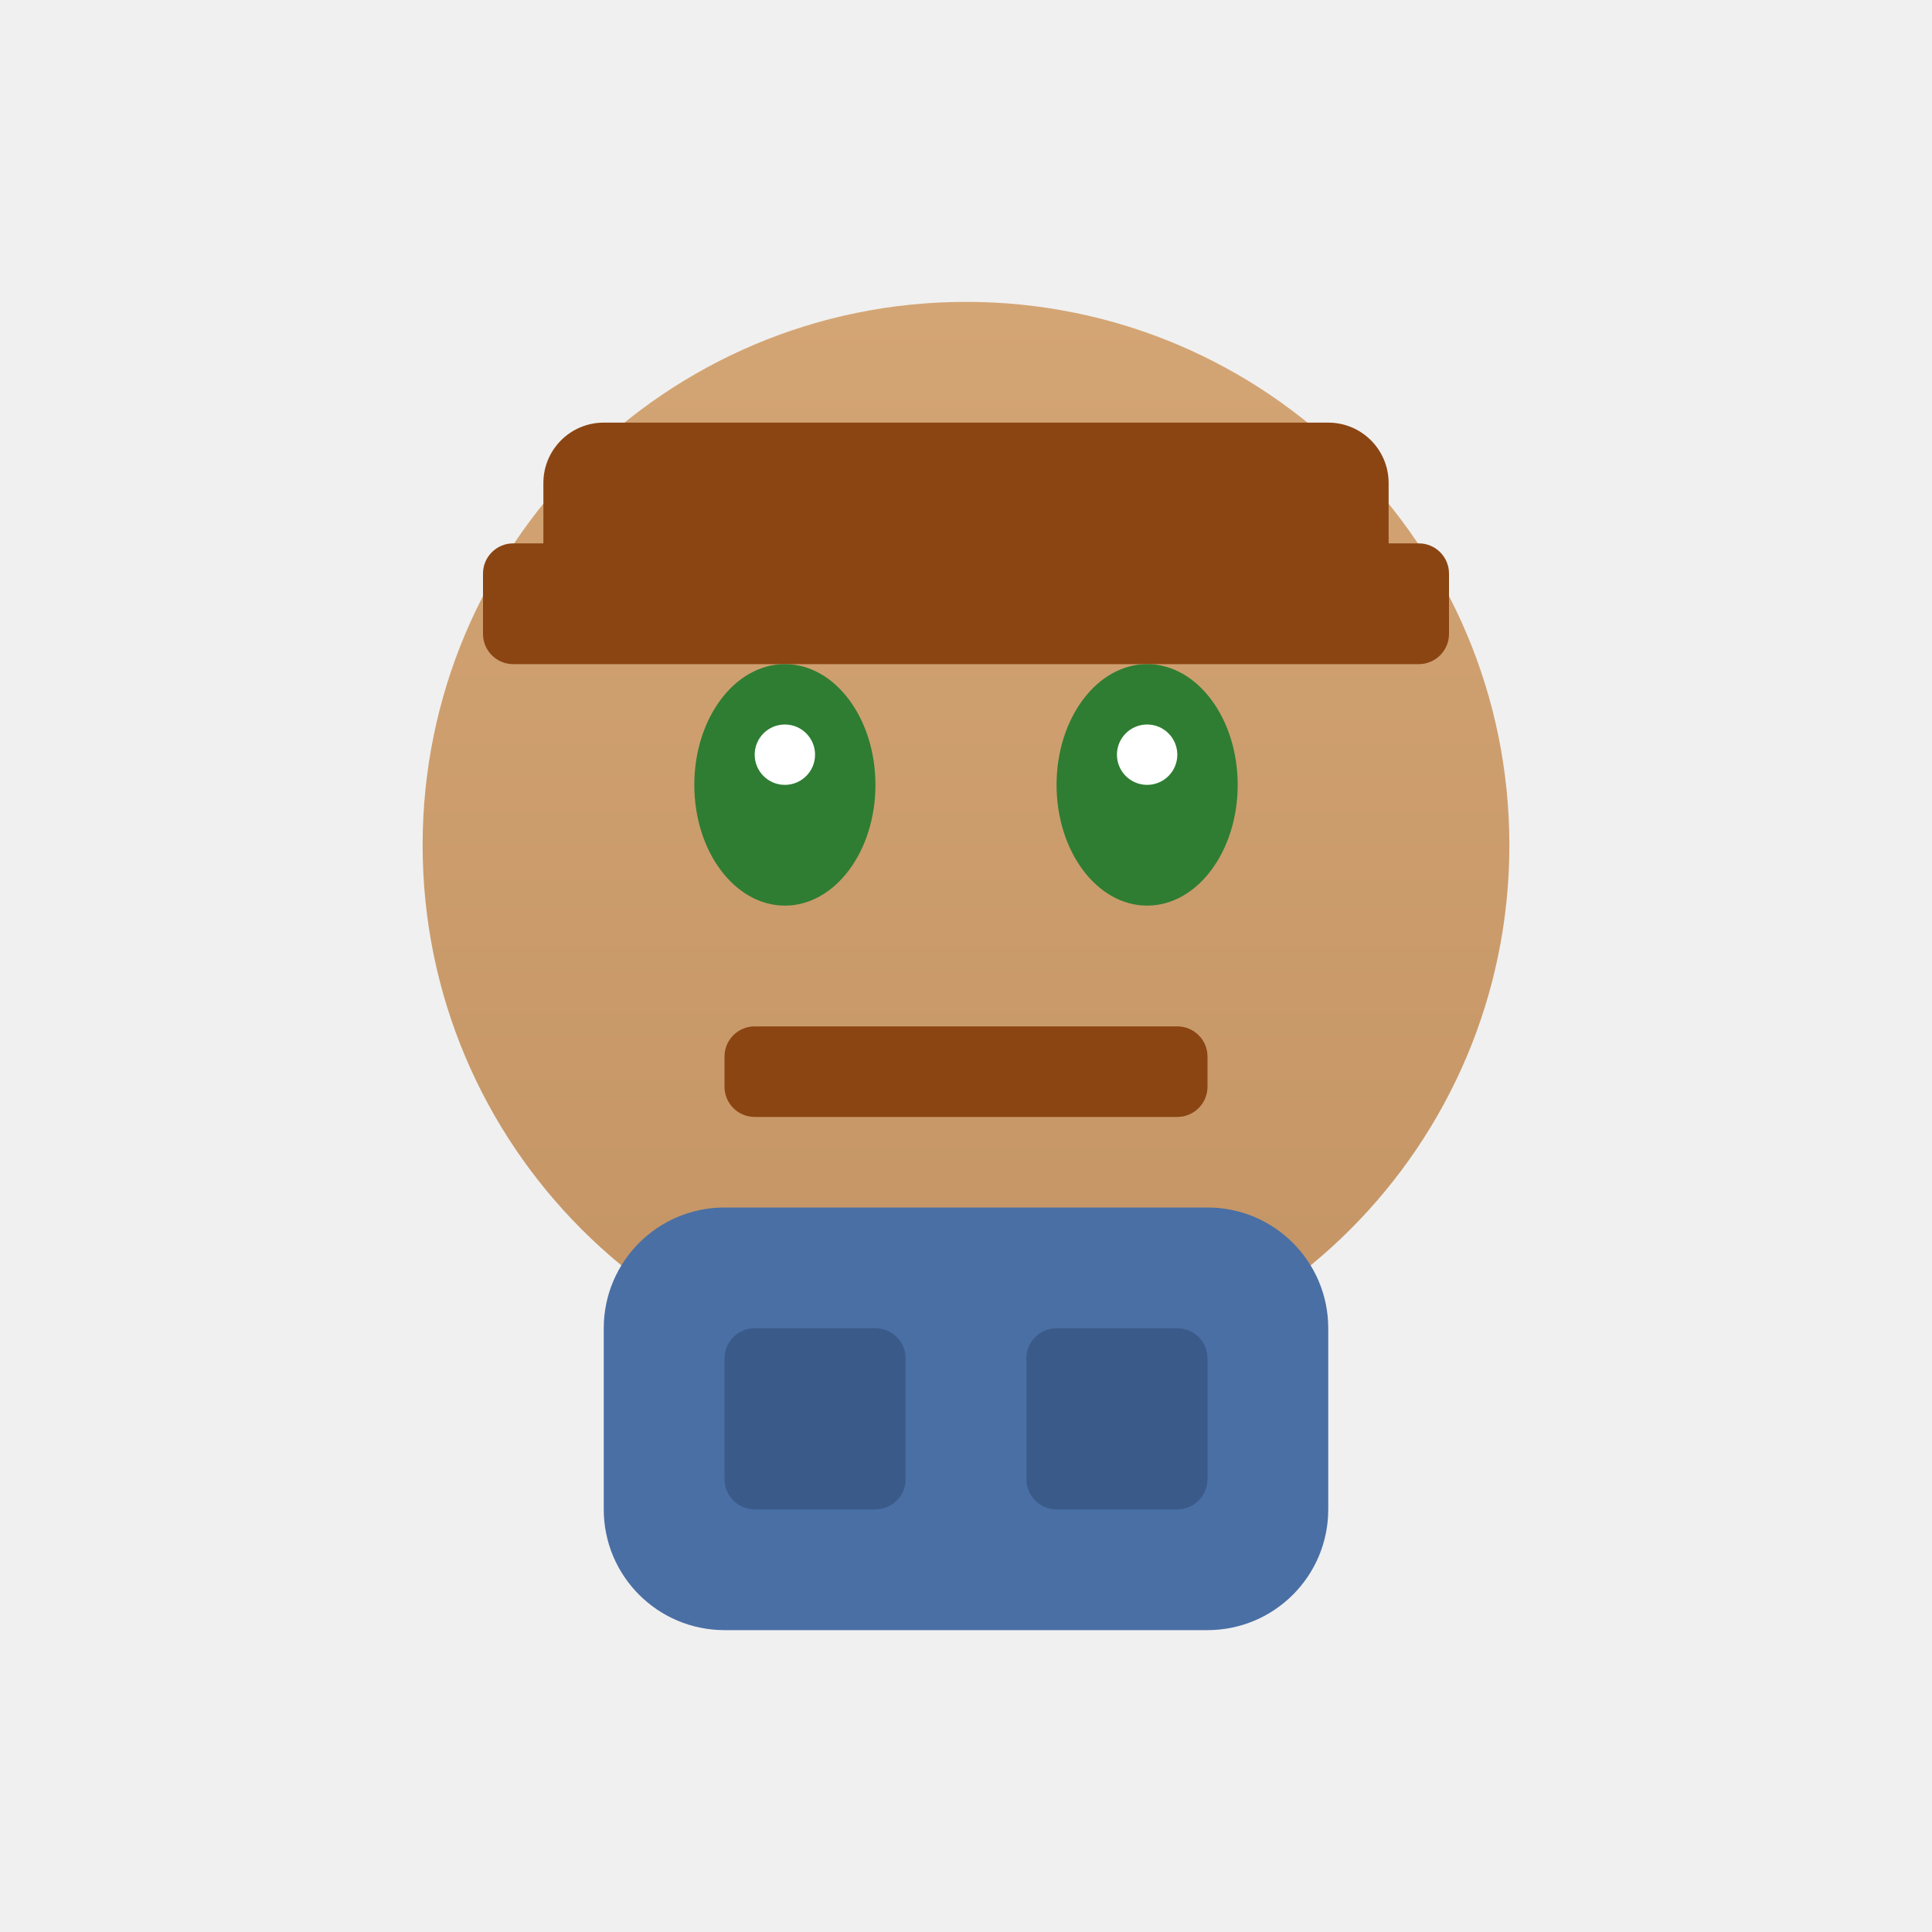
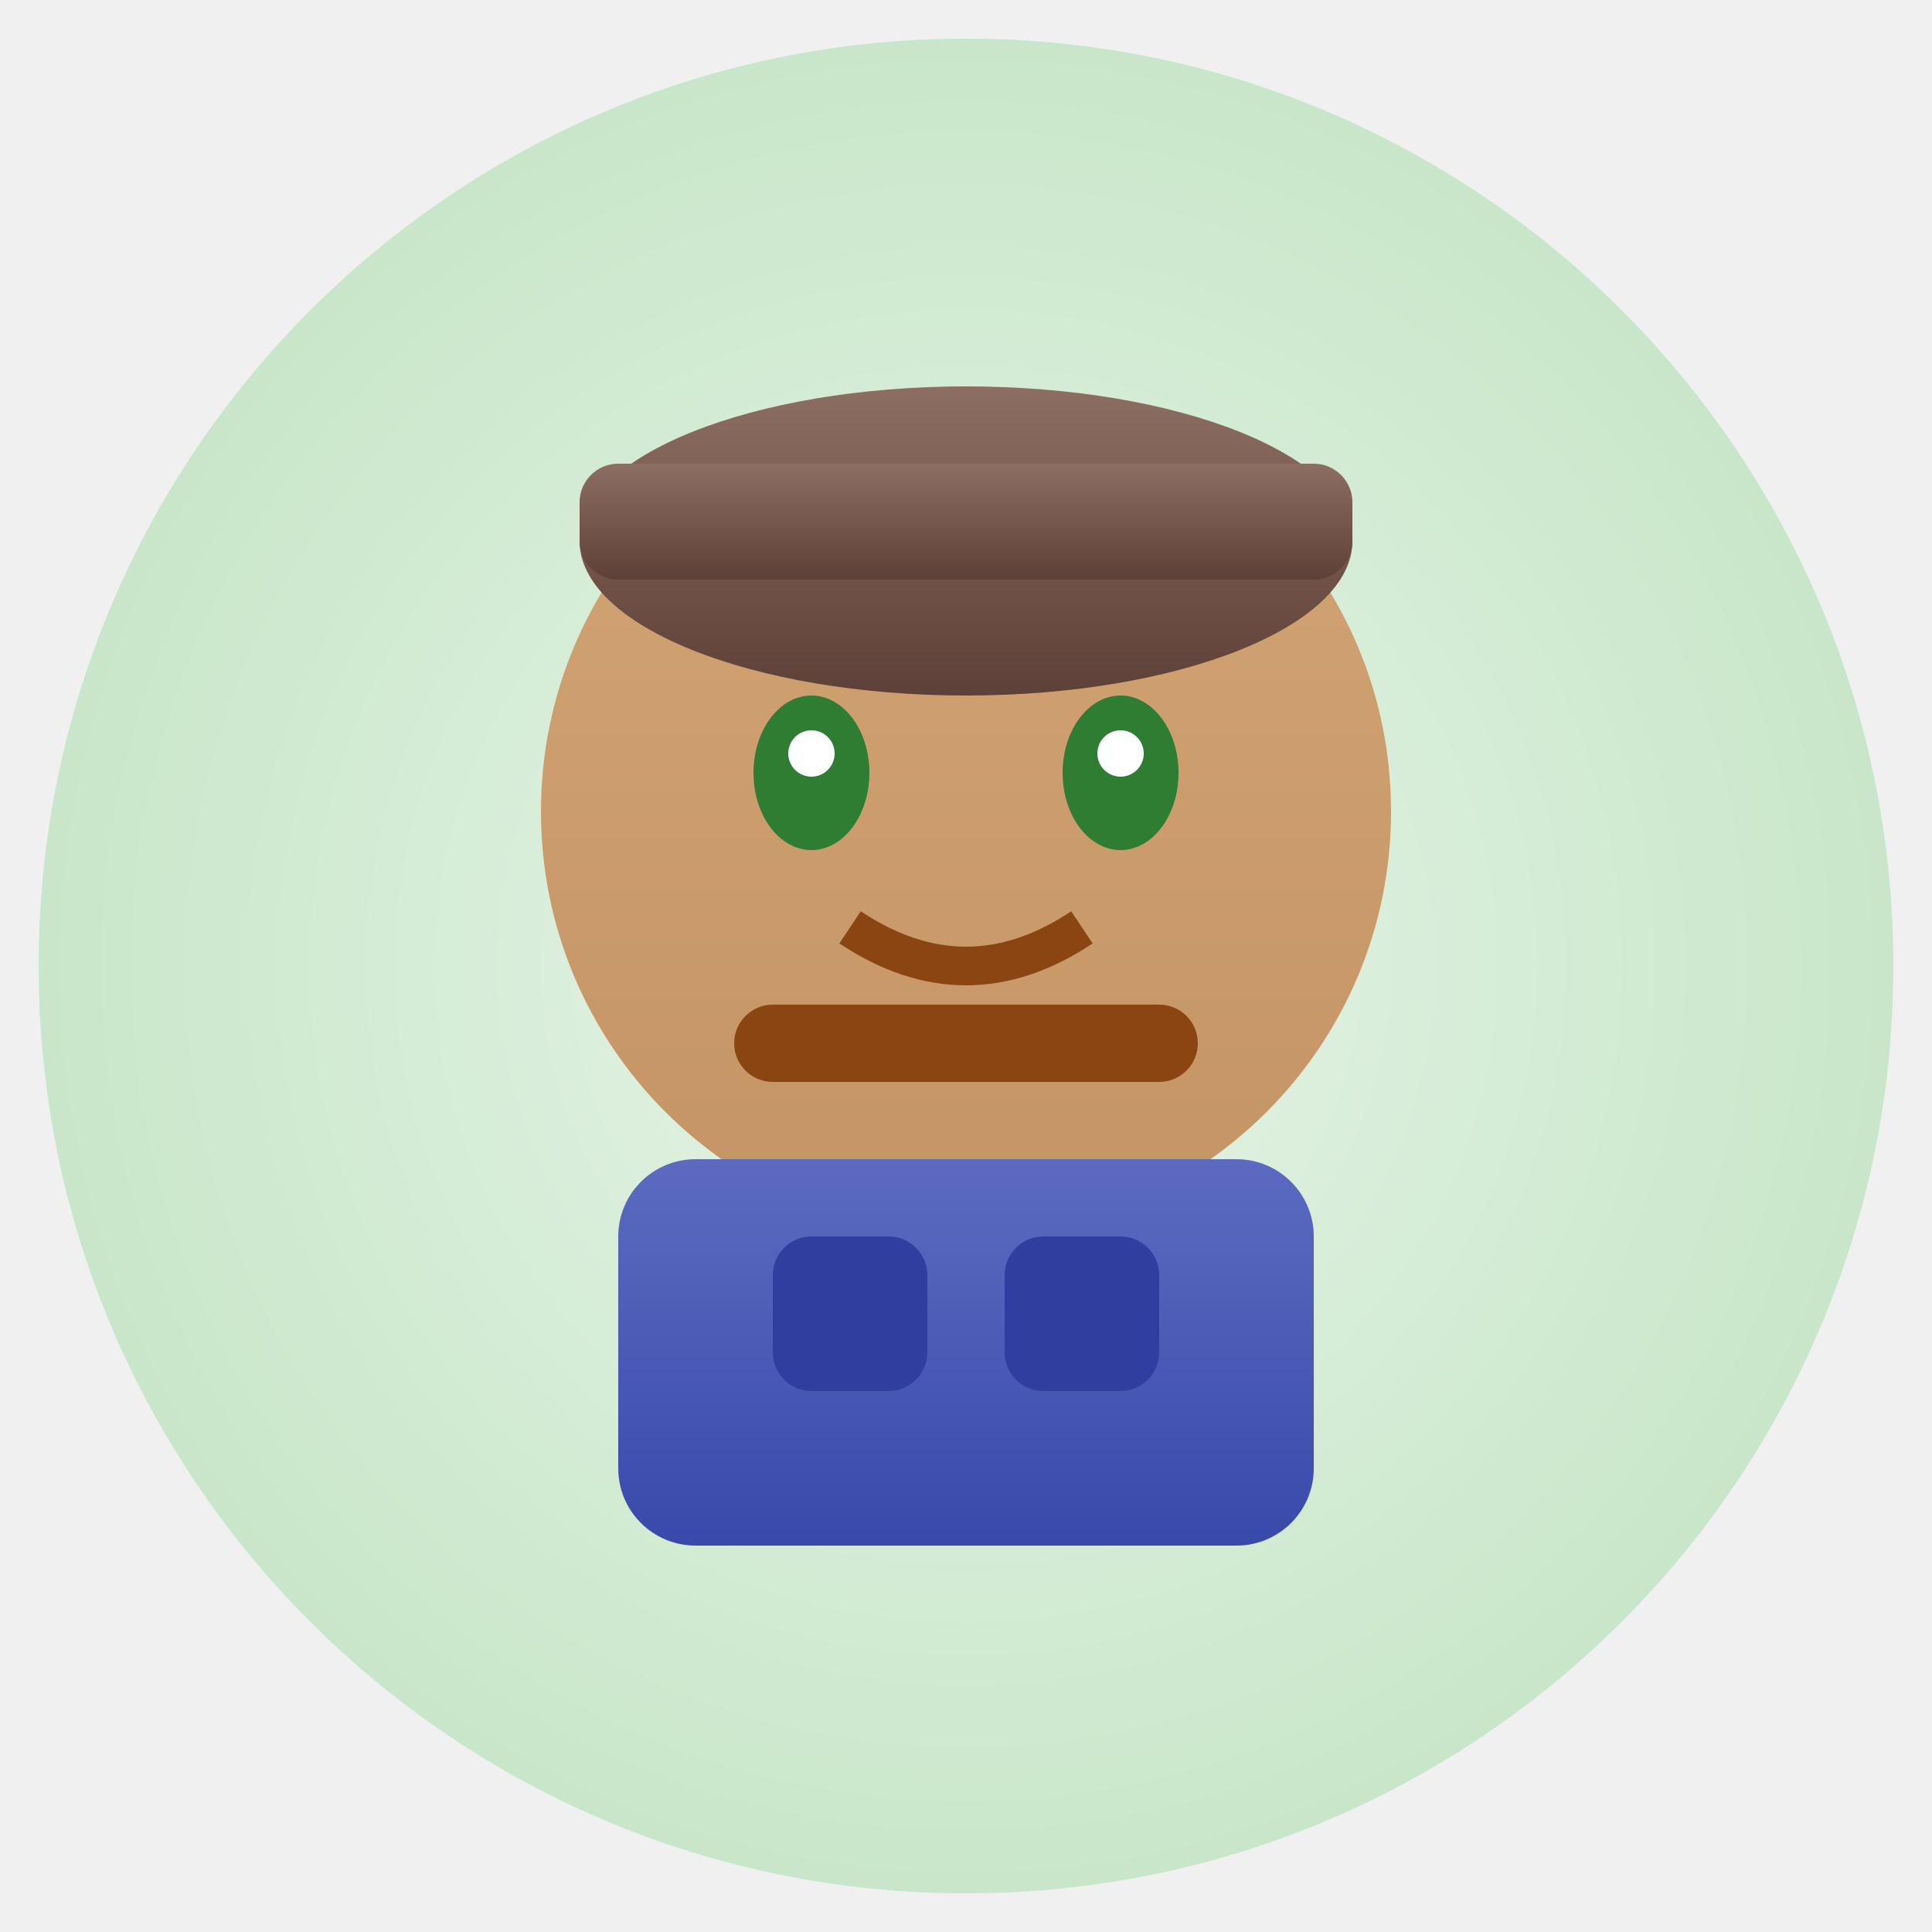
- <svg xmlns="http://www.w3.org/2000/svg" viewBox="0 0 64 64">
+ <svg xmlns="http://www.w3.org/2000/svg" viewBox="0 0 100 100">
  <defs>
+     <radialGradient id="villagerBg" cx="50%" cy="50%" r="50%">
+       <stop offset="0%" style="stop-color:#E8F5E9" />
+       <stop offset="100%" style="stop-color:#C8E6C9" />
+     </radialGradient>
    <linearGradient id="villagerSkin" x1="0%" y1="0%" x2="0%" y2="100%">
      <stop offset="0%" style="stop-color:#D4A574" />
      <stop offset="100%" style="stop-color:#C49464" />
    </linearGradient>
+     <linearGradient id="villagerHat" x1="0%" y1="0%" x2="0%" y2="100%">
+       <stop offset="0%" style="stop-color:#8D6E63" />
+       <stop offset="100%" style="stop-color:#5D4037" />
+     </linearGradient>
+     <linearGradient id="villagerShirt" x1="0%" y1="0%" x2="0%" y2="100%">
+       <stop offset="0%" style="stop-color:#5C6BC0" />
+       <stop offset="100%" style="stop-color:#3949AB" />
+     </linearGradient>
  </defs>
-   <circle cx="32" cy="28" r="18" fill="url(#villagerSkin)" />
-   <rect x="18" y="14" width="28" height="6" rx="2" fill="#8B4513" />
-   <rect x="16" y="18" width="32" height="4" rx="1" fill="#8B4513" />
-   <ellipse cx="26" cy="26" rx="3" ry="4" fill="#2E7D32" />
-   <ellipse cx="38" cy="26" rx="3" ry="4" fill="#2E7D32" />
-   <circle cx="26" cy="25" r="1" fill="#fff" />
-   <circle cx="38" cy="25" r="1" fill="#fff" />
-   <rect x="24" y="34" width="16" height="3" rx="1" fill="#8B4513" />
-   <rect x="20" y="40" width="24" height="14" rx="4" fill="#4A6FA5" />
-   <rect x="24" y="44" width="6" height="6" rx="1" fill="#3A5A8A" />
-   <rect x="34" y="44" width="6" height="6" rx="1" fill="#3A5A8A" />
+   <circle cx="50" cy="50" r="48" fill="url(#villagerBg)" />
+   <circle cx="50" cy="42" r="22" fill="url(#villagerSkin)" />
+   <ellipse cx="50" cy="28" rx="20" ry="8" fill="url(#villagerHat)" />
+   <rect x="30" y="24" width="40" height="6" rx="2" fill="url(#villagerHat)" />
+   <ellipse cx="42" cy="40" rx="3" ry="4" fill="#2E7D32" />
+   <ellipse cx="58" cy="40" rx="3" ry="4" fill="#2E7D32" />
+   <circle cx="42" cy="39" r="1.2" fill="#fff" />
+   <circle cx="58" cy="39" r="1.2" fill="#fff" />
+   <path d="M44 48 Q50 52 56 48" stroke="#8B4513" stroke-width="2" fill="none" />
+   <rect x="38" y="52" width="24" height="4" rx="2" fill="#8B4513" />
+   <rect x="32" y="60" width="36" height="20" rx="4" fill="url(#villagerShirt)" />
+   <rect x="40" y="64" width="8" height="8" rx="2" fill="#303F9F" />
+   <rect x="52" y="64" width="8" height="8" rx="2" fill="#303F9F" />
</svg>
